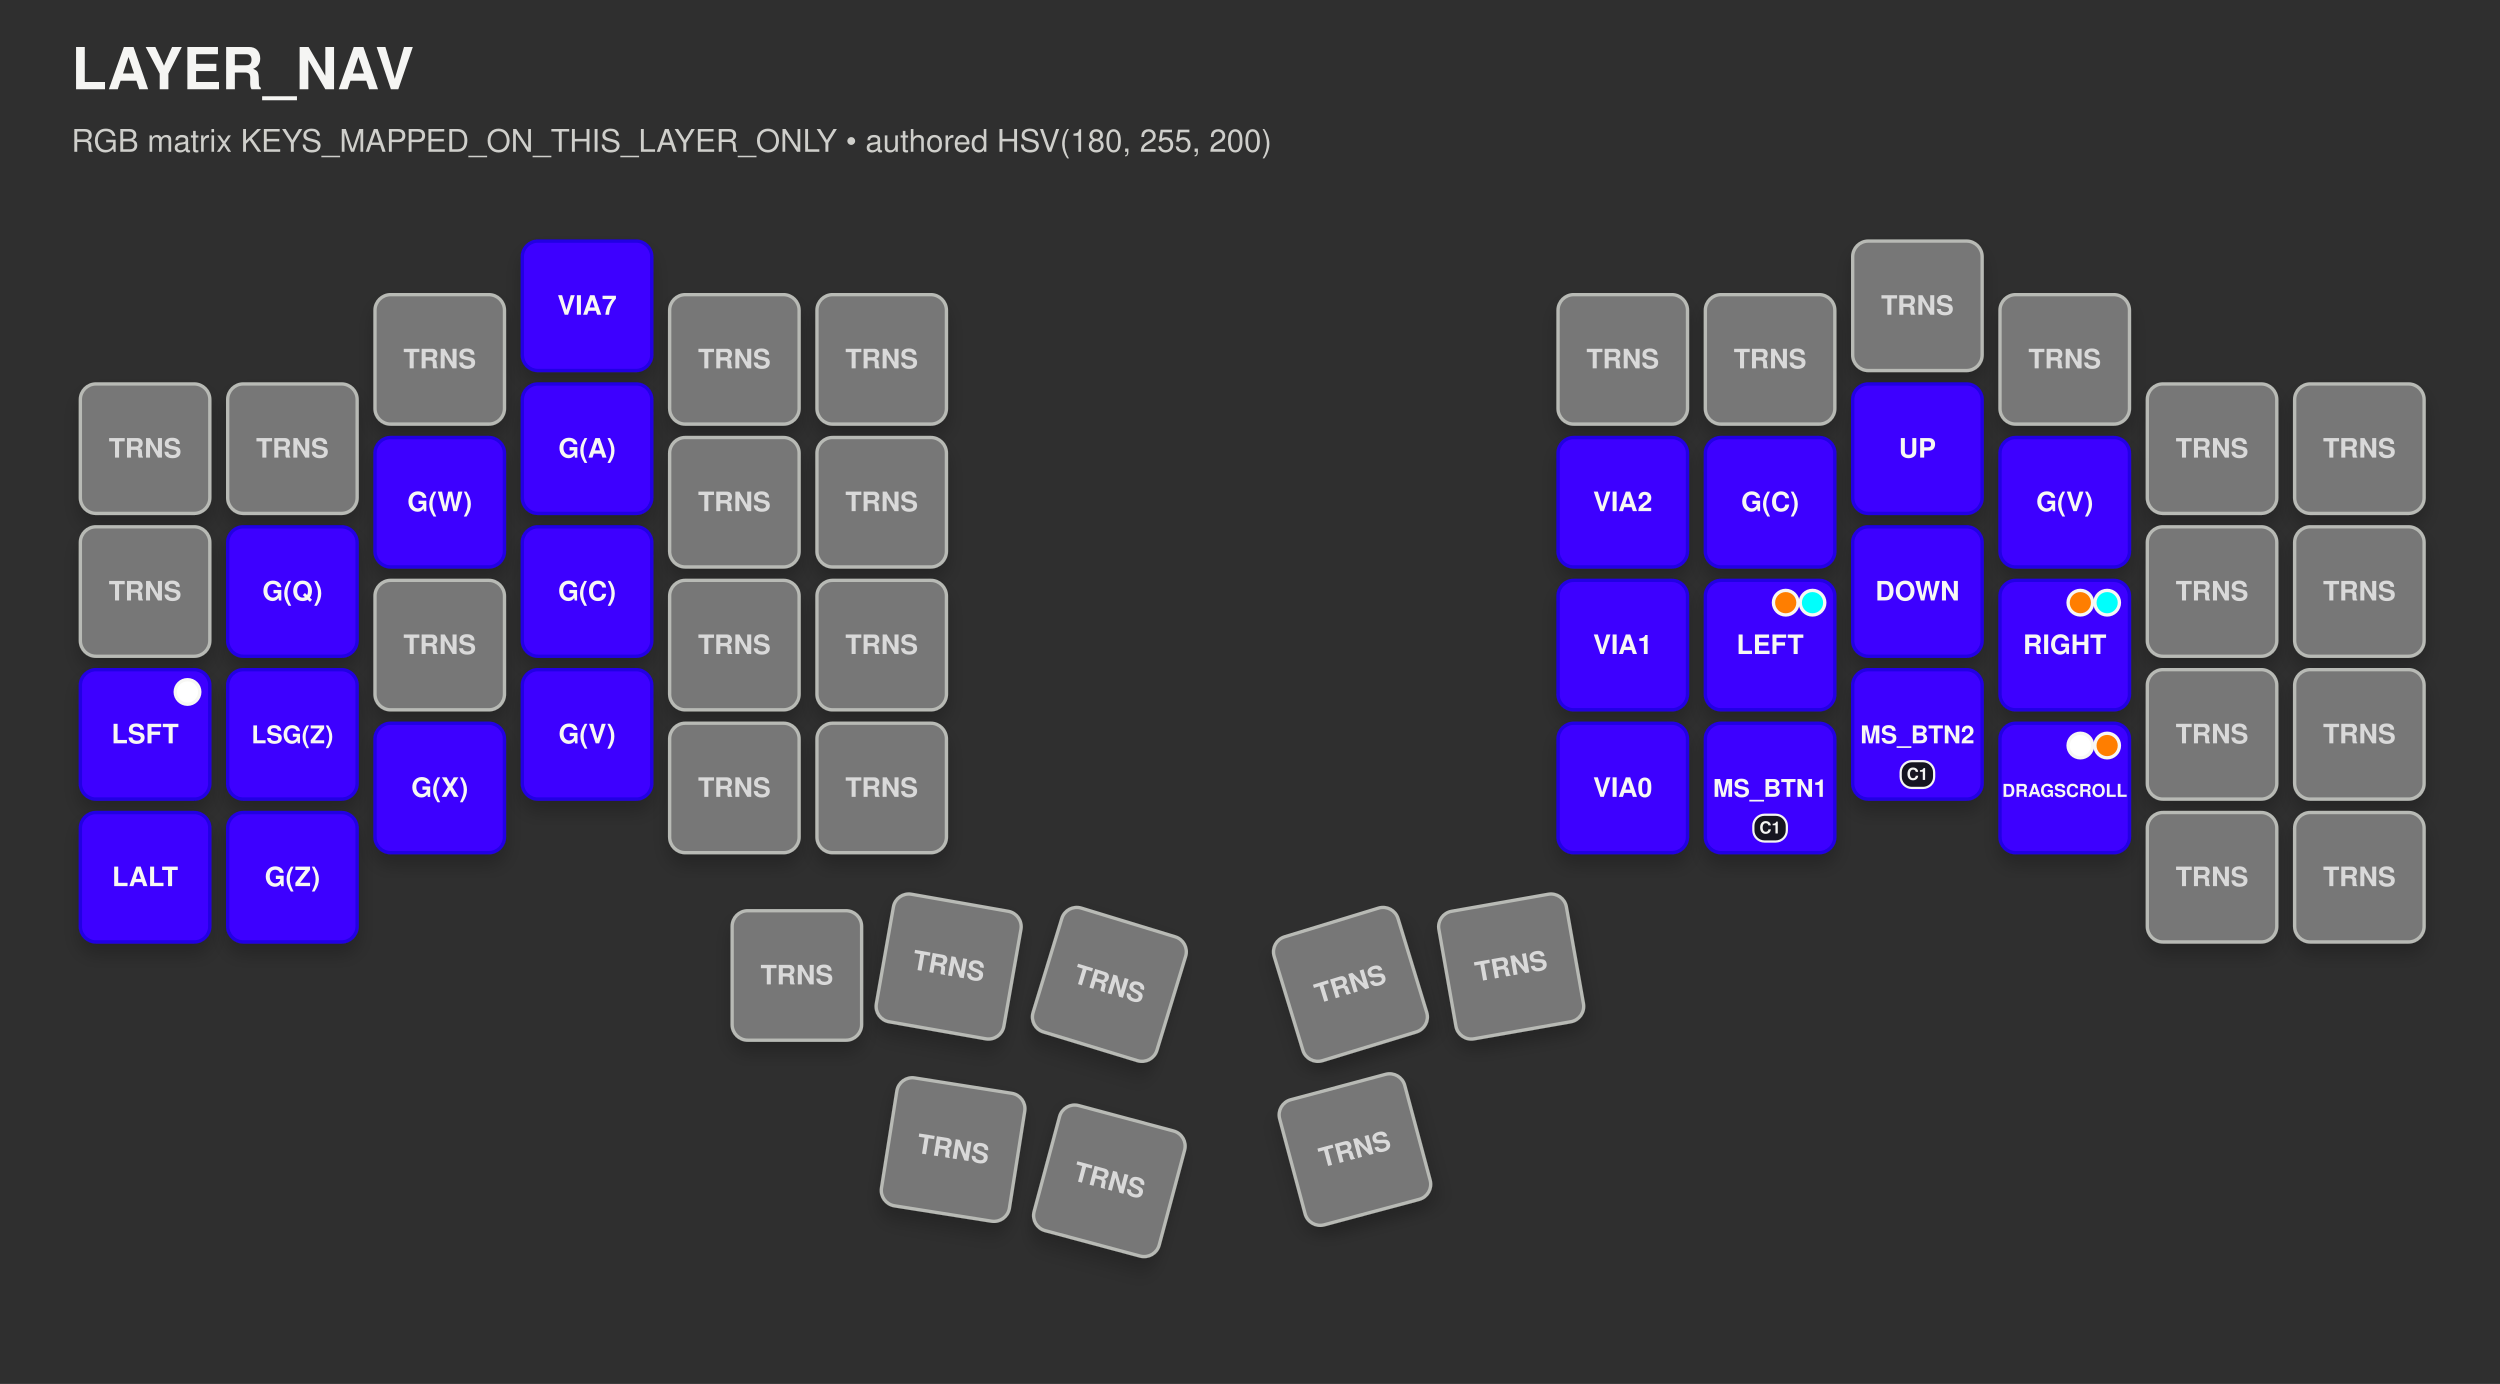
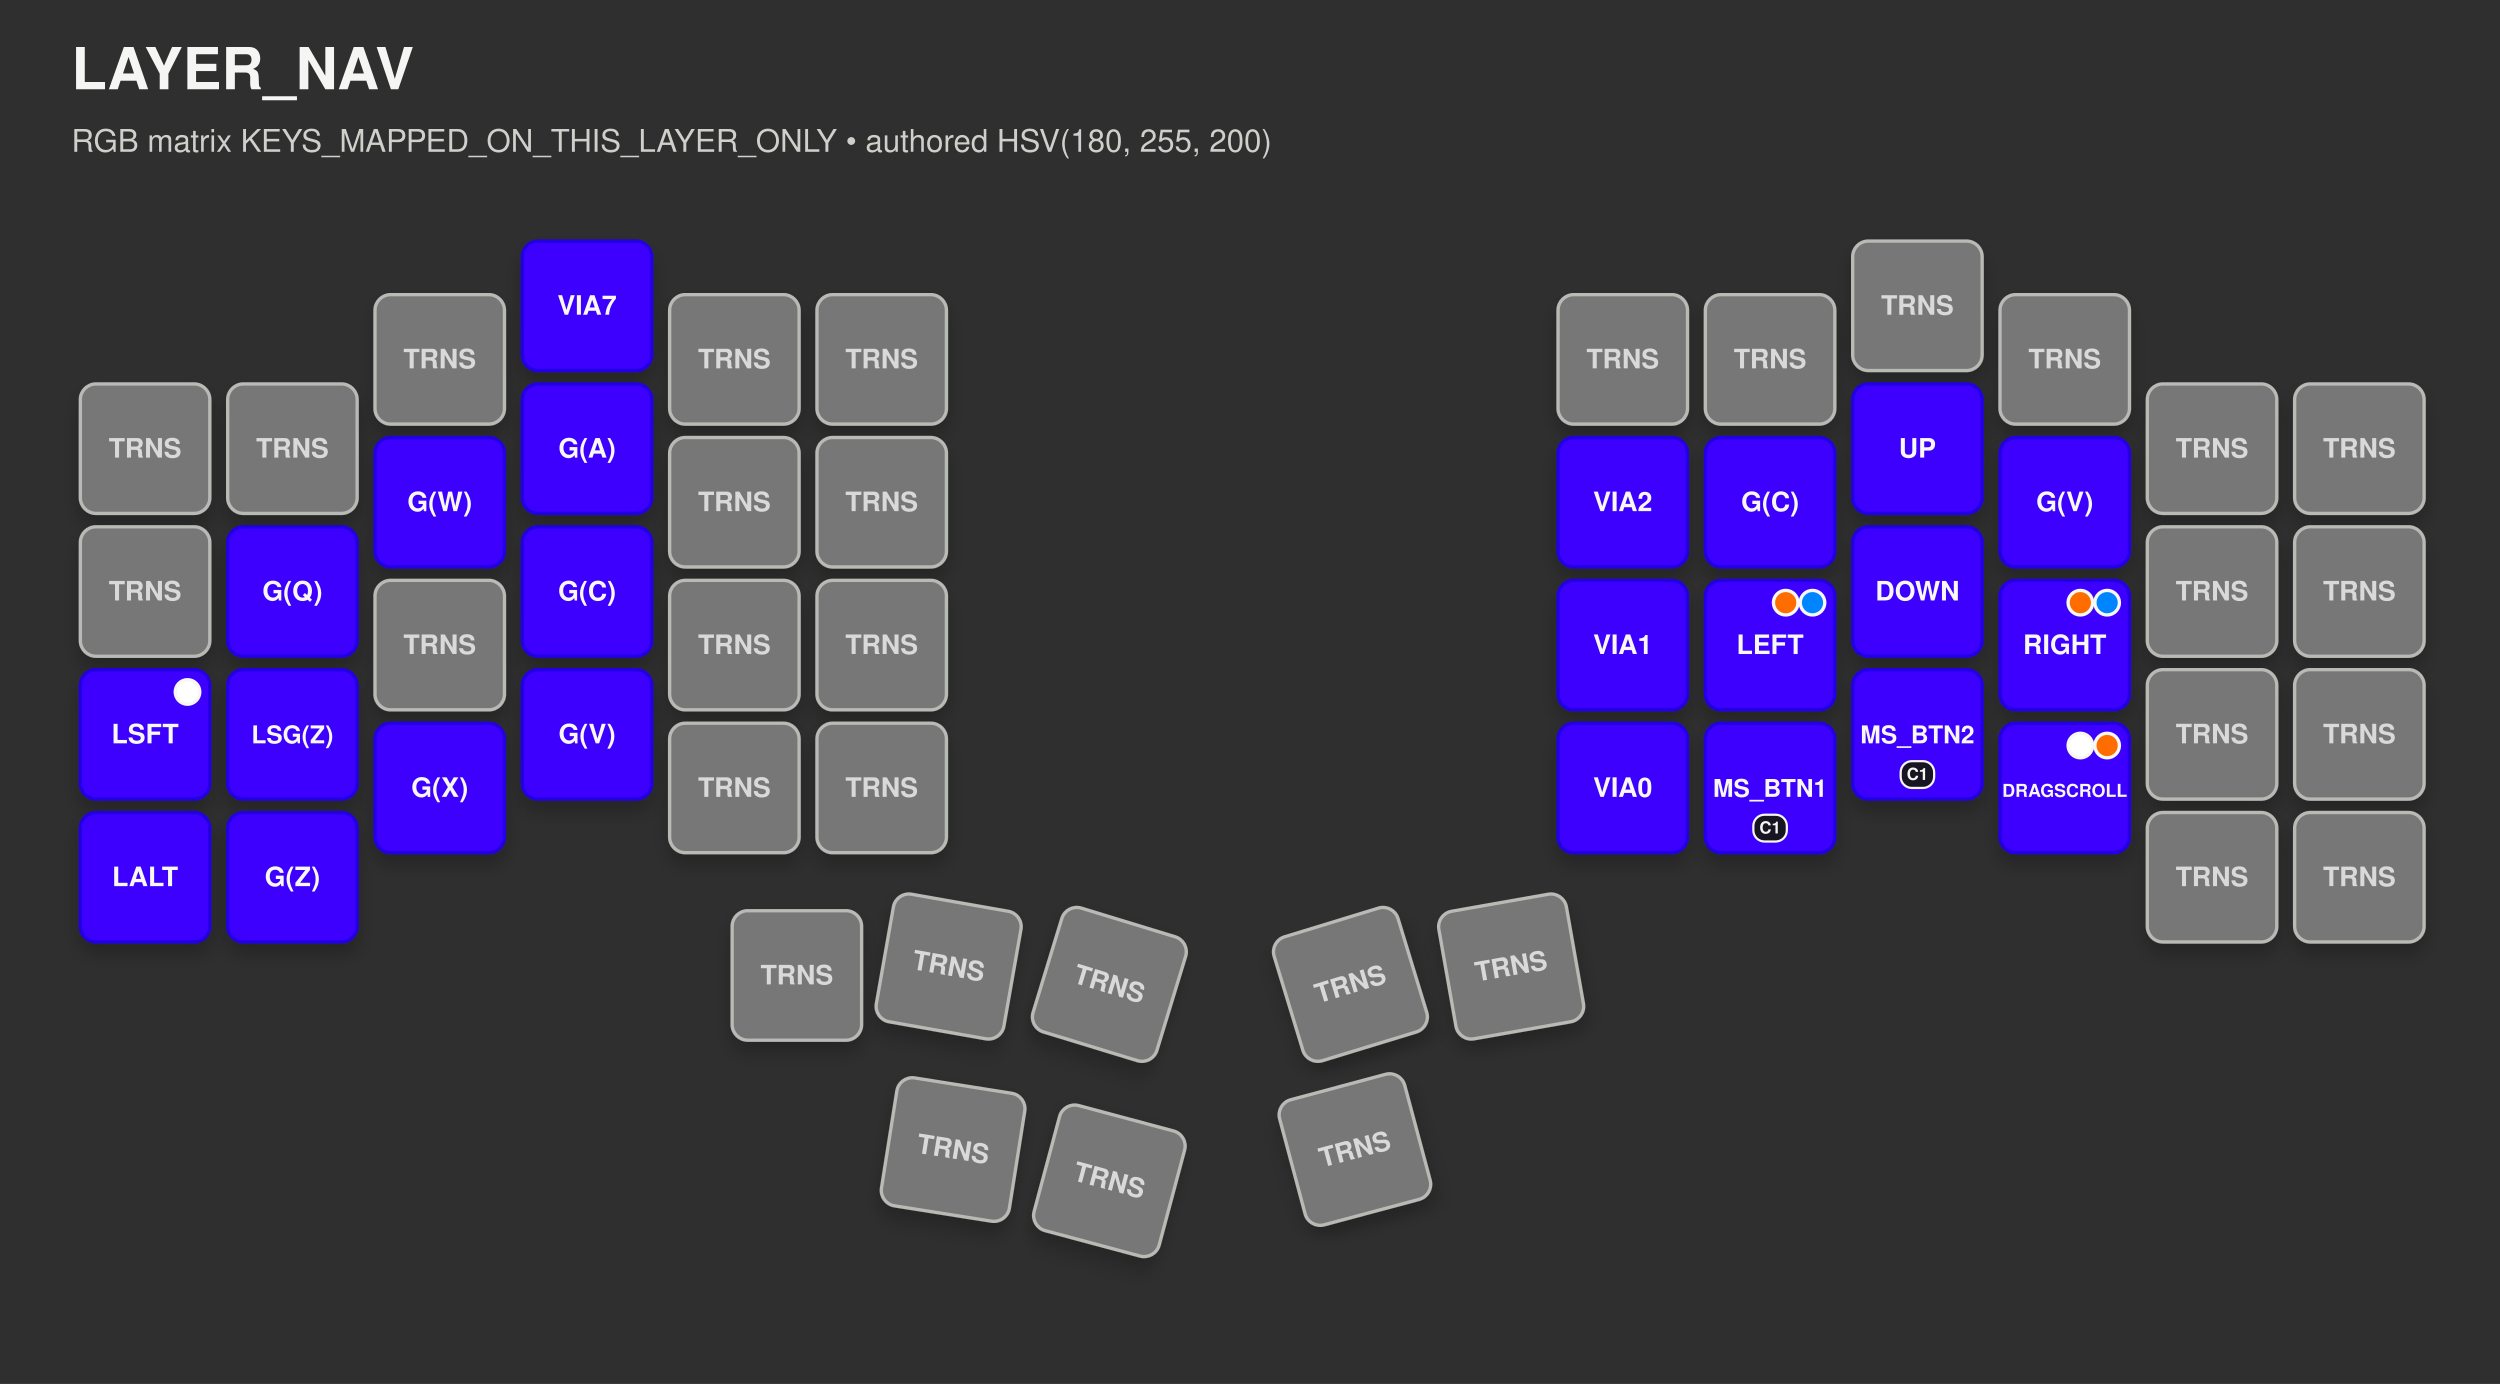
<svg xmlns="http://www.w3.org/2000/svg" width="1120" height="620" viewBox="0 0 1120 620" role="img" aria-labelledby="title desc">
  <defs>
    <filter id="shadow" x="-20%" y="-20%" width="140%" height="140%">
      <feDropShadow dx="0" dy="5" stdDeviation="4" flood-color="#000000" flood-opacity="0.22" />
    </filter>
  </defs>
  <rect width="1120" height="620" fill="#2f2f2f" />
  <text x="32" y="40" fill="#f5f5f3" font-size="26" font-family="Helvetica, Arial, sans-serif" font-weight="700">LAYER_NAV</text>
  <text x="32" y="68" fill="#cfcfcb" font-size="14" font-family="Helvetica, Arial, sans-serif">RGB matrix KEYS_MAPPED_ON_THIS_LAYER_ONLY • authored HSV(180, 255, 200)</text>
  <g transform="rotate(0 65.0 201.0)">
    <rect x="36.0" y="172.0" width="58" height="58" rx="7" fill="#777777" stroke="#b8bab5" stroke-width="1.5" filter="url(#shadow)" />
    <text x="65.0" y="205.0" fill="#ffffff" fill-opacity="0.72" font-size="12" text-anchor="middle" font-family="Helvetica, Arial, sans-serif" font-weight="600">TRNS</text>
  </g>
  <g transform="rotate(0 131.0 201.0)">
    <rect x="102.0" y="172.0" width="58" height="58" rx="7" fill="#777777" stroke="#b8bab5" stroke-width="1.5" filter="url(#shadow)" />
    <text x="131.0" y="205.0" fill="#ffffff" fill-opacity="0.72" font-size="12" text-anchor="middle" font-family="Helvetica, Arial, sans-serif" font-weight="600">TRNS</text>
  </g>
  <g transform="rotate(0 197.0 161.0)">
    <rect x="168.0" y="132.0" width="58" height="58" rx="7" fill="#777777" stroke="#b8bab5" stroke-width="1.5" filter="url(#shadow)" />
    <text x="197.0" y="165.0" fill="#ffffff" fill-opacity="0.72" font-size="12" text-anchor="middle" font-family="Helvetica, Arial, sans-serif" font-weight="600">TRNS</text>
  </g>
  <g transform="rotate(0 263.0 137.0)">
    <rect x="234.0" y="108.0" width="58" height="58" rx="7" fill="#3c00ff" stroke="#2000e3" stroke-width="1.5" filter="url(#shadow)" />
    <text x="263.0" y="141.0" fill="#f7f7f4" fill-opacity="1.0" font-size="12" text-anchor="middle" font-family="Helvetica, Arial, sans-serif" font-weight="600">VIA7</text>
  </g>
  <g transform="rotate(0 329.0 161.0)">
    <rect x="300.0" y="132.0" width="58" height="58" rx="7" fill="#777777" stroke="#b8bab5" stroke-width="1.5" filter="url(#shadow)" />
    <text x="329.0" y="165.0" fill="#ffffff" fill-opacity="0.72" font-size="12" text-anchor="middle" font-family="Helvetica, Arial, sans-serif" font-weight="600">TRNS</text>
  </g>
  <g transform="rotate(0 395.0 161.0)">
    <rect x="366.0" y="132.0" width="58" height="58" rx="7" fill="#777777" stroke="#b8bab5" stroke-width="1.5" filter="url(#shadow)" />
    <text x="395.0" y="165.0" fill="#ffffff" fill-opacity="0.72" font-size="12" text-anchor="middle" font-family="Helvetica, Arial, sans-serif" font-weight="600">TRNS</text>
  </g>
  <g transform="rotate(0 727.0 161.0)">
    <rect x="698.0" y="132.0" width="58" height="58" rx="7" fill="#777777" stroke="#b8bab5" stroke-width="1.5" filter="url(#shadow)" />
    <text x="727.0" y="165.0" fill="#ffffff" fill-opacity="0.72" font-size="12" text-anchor="middle" font-family="Helvetica, Arial, sans-serif" font-weight="600">TRNS</text>
  </g>
  <g transform="rotate(0 793.0 161.0)">
    <rect x="764.0" y="132.0" width="58" height="58" rx="7" fill="#777777" stroke="#b8bab5" stroke-width="1.5" filter="url(#shadow)" />
    <text x="793.0" y="165.0" fill="#ffffff" fill-opacity="0.72" font-size="12" text-anchor="middle" font-family="Helvetica, Arial, sans-serif" font-weight="600">TRNS</text>
  </g>
  <g transform="rotate(0 859.0 137.0)">
    <rect x="830.0" y="108.0" width="58" height="58" rx="7" fill="#777777" stroke="#b8bab5" stroke-width="1.5" filter="url(#shadow)" />
    <text x="859.0" y="141.0" fill="#ffffff" fill-opacity="0.72" font-size="12" text-anchor="middle" font-family="Helvetica, Arial, sans-serif" font-weight="600">TRNS</text>
  </g>
  <g transform="rotate(0 925.0 161.0)">
    <rect x="896.0" y="132.0" width="58" height="58" rx="7" fill="#777777" stroke="#b8bab5" stroke-width="1.5" filter="url(#shadow)" />
    <text x="925.0" y="165.0" fill="#ffffff" fill-opacity="0.72" font-size="12" text-anchor="middle" font-family="Helvetica, Arial, sans-serif" font-weight="600">TRNS</text>
  </g>
  <g transform="rotate(0 991.0 201.0)">
    <rect x="962.0" y="172.0" width="58" height="58" rx="7" fill="#777777" stroke="#b8bab5" stroke-width="1.5" filter="url(#shadow)" />
    <text x="991.0" y="205.0" fill="#ffffff" fill-opacity="0.72" font-size="12" text-anchor="middle" font-family="Helvetica, Arial, sans-serif" font-weight="600">TRNS</text>
  </g>
  <g transform="rotate(0 1057.0 201.0)">
    <rect x="1028.0" y="172.0" width="58" height="58" rx="7" fill="#777777" stroke="#b8bab5" stroke-width="1.5" filter="url(#shadow)" />
    <text x="1057.0" y="205.0" fill="#ffffff" fill-opacity="0.72" font-size="12" text-anchor="middle" font-family="Helvetica, Arial, sans-serif" font-weight="600">TRNS</text>
  </g>
  <g transform="rotate(0 65.0 265.0)">
    <rect x="36.0" y="236.0" width="58" height="58" rx="7" fill="#777777" stroke="#b8bab5" stroke-width="1.5" filter="url(#shadow)" />
    <text x="65.0" y="269.0" fill="#ffffff" fill-opacity="0.72" font-size="12" text-anchor="middle" font-family="Helvetica, Arial, sans-serif" font-weight="600">TRNS</text>
  </g>
  <g transform="rotate(0 131.0 265.0)">
    <rect x="102.0" y="236.0" width="58" height="58" rx="7" fill="#3c00ff" stroke="#2000e3" stroke-width="1.5" filter="url(#shadow)" />
    <text x="131.0" y="269.0" fill="#f7f7f4" fill-opacity="1.0" font-size="12" text-anchor="middle" font-family="Helvetica, Arial, sans-serif" font-weight="600">G(Q)</text>
  </g>
  <g transform="rotate(0 197.0 225.0)">
    <rect x="168.0" y="196.0" width="58" height="58" rx="7" fill="#3c00ff" stroke="#2000e3" stroke-width="1.5" filter="url(#shadow)" />
    <text x="197.0" y="229.0" fill="#f7f7f4" fill-opacity="1.0" font-size="12" text-anchor="middle" font-family="Helvetica, Arial, sans-serif" font-weight="600">G(W)</text>
  </g>
  <g transform="rotate(0 263.0 201.0)">
    <rect x="234.0" y="172.0" width="58" height="58" rx="7" fill="#3c00ff" stroke="#2000e3" stroke-width="1.5" filter="url(#shadow)" />
    <text x="263.0" y="205.0" fill="#f7f7f4" fill-opacity="1.0" font-size="12" text-anchor="middle" font-family="Helvetica, Arial, sans-serif" font-weight="600">G(A)</text>
  </g>
  <g transform="rotate(0 329.0 225.0)">
    <rect x="300.0" y="196.0" width="58" height="58" rx="7" fill="#777777" stroke="#b8bab5" stroke-width="1.5" filter="url(#shadow)" />
    <text x="329.0" y="229.0" fill="#ffffff" fill-opacity="0.72" font-size="12" text-anchor="middle" font-family="Helvetica, Arial, sans-serif" font-weight="600">TRNS</text>
  </g>
  <g transform="rotate(0 395.0 225.0)">
    <rect x="366.0" y="196.0" width="58" height="58" rx="7" fill="#777777" stroke="#b8bab5" stroke-width="1.5" filter="url(#shadow)" />
    <text x="395.0" y="229.0" fill="#ffffff" fill-opacity="0.72" font-size="12" text-anchor="middle" font-family="Helvetica, Arial, sans-serif" font-weight="600">TRNS</text>
  </g>
  <g transform="rotate(0 727.0 225.0)">
    <rect x="698.0" y="196.0" width="58" height="58" rx="7" fill="#3c00ff" stroke="#2000e3" stroke-width="1.5" filter="url(#shadow)" />
    <text x="727.0" y="229.0" fill="#f7f7f4" fill-opacity="1.0" font-size="12" text-anchor="middle" font-family="Helvetica, Arial, sans-serif" font-weight="600">VIA2</text>
  </g>
  <g transform="rotate(0 793.0 225.0)">
    <rect x="764.0" y="196.0" width="58" height="58" rx="7" fill="#3c00ff" stroke="#2000e3" stroke-width="1.5" filter="url(#shadow)" />
    <text x="793.0" y="229.0" fill="#f7f7f4" fill-opacity="1.0" font-size="12" text-anchor="middle" font-family="Helvetica, Arial, sans-serif" font-weight="600">G(C)</text>
  </g>
  <g transform="rotate(0 859.0 201.0)">
    <rect x="830.0" y="172.0" width="58" height="58" rx="7" fill="#3c00ff" stroke="#2000e3" stroke-width="1.5" filter="url(#shadow)" />
    <text x="859.0" y="205.0" fill="#f7f7f4" fill-opacity="1.0" font-size="12" text-anchor="middle" font-family="Helvetica, Arial, sans-serif" font-weight="600">UP</text>
  </g>
  <g transform="rotate(0 925.0 225.0)">
    <rect x="896.0" y="196.0" width="58" height="58" rx="7" fill="#3c00ff" stroke="#2000e3" stroke-width="1.5" filter="url(#shadow)" />
    <text x="925.0" y="229.0" fill="#f7f7f4" fill-opacity="1.0" font-size="12" text-anchor="middle" font-family="Helvetica, Arial, sans-serif" font-weight="600">G(V)</text>
  </g>
  <g transform="rotate(0 991.0 265.0)">
    <rect x="962.0" y="236.0" width="58" height="58" rx="7" fill="#777777" stroke="#b8bab5" stroke-width="1.5" filter="url(#shadow)" />
    <text x="991.0" y="269.0" fill="#ffffff" fill-opacity="0.72" font-size="12" text-anchor="middle" font-family="Helvetica, Arial, sans-serif" font-weight="600">TRNS</text>
  </g>
  <g transform="rotate(0 1057.0 265.0)">
    <rect x="1028.0" y="236.0" width="58" height="58" rx="7" fill="#777777" stroke="#b8bab5" stroke-width="1.5" filter="url(#shadow)" />
    <text x="1057.0" y="269.0" fill="#ffffff" fill-opacity="0.72" font-size="12" text-anchor="middle" font-family="Helvetica, Arial, sans-serif" font-weight="600">TRNS</text>
  </g>
  <g transform="rotate(0 65.0 329.0)">
    <rect x="36.0" y="300.0" width="58" height="58" rx="7" fill="#3c00ff" stroke="#2000e3" stroke-width="1.5" filter="url(#shadow)" />
    <text x="65.0" y="333.0" fill="#f7f7f4" fill-opacity="1.0" font-size="12" text-anchor="middle" font-family="Helvetica, Arial, sans-serif" font-weight="600">LSFT</text>
    <circle cx="84.0" cy="310.0" r="5.5" fill="#ffffff" stroke="#f7f7f4" stroke-width="1.5" />
  </g>
  <g transform="rotate(0 131.0 329.0)">
    <rect x="102.0" y="300.0" width="58" height="58" rx="7" fill="#3c00ff" stroke="#2000e3" stroke-width="1.5" filter="url(#shadow)" />
    <text x="131.0" y="333.0" fill="#f7f7f4" fill-opacity="1.0" font-size="11" text-anchor="middle" font-family="Helvetica, Arial, sans-serif" font-weight="600">LSG(Z)</text>
  </g>
  <g transform="rotate(0 197.0 289.0)">
    <rect x="168.0" y="260.0" width="58" height="58" rx="7" fill="#777777" stroke="#b8bab5" stroke-width="1.5" filter="url(#shadow)" />
    <text x="197.0" y="293.0" fill="#ffffff" fill-opacity="0.72" font-size="12" text-anchor="middle" font-family="Helvetica, Arial, sans-serif" font-weight="600">TRNS</text>
  </g>
  <g transform="rotate(0 263.0 265.0)">
    <rect x="234.0" y="236.0" width="58" height="58" rx="7" fill="#3c00ff" stroke="#2000e3" stroke-width="1.5" filter="url(#shadow)" />
    <text x="263.0" y="269.0" fill="#f7f7f4" fill-opacity="1.0" font-size="12" text-anchor="middle" font-family="Helvetica, Arial, sans-serif" font-weight="600">G(C)</text>
  </g>
  <g transform="rotate(0 329.0 289.0)">
    <rect x="300.0" y="260.0" width="58" height="58" rx="7" fill="#777777" stroke="#b8bab5" stroke-width="1.5" filter="url(#shadow)" />
    <text x="329.0" y="293.0" fill="#ffffff" fill-opacity="0.72" font-size="12" text-anchor="middle" font-family="Helvetica, Arial, sans-serif" font-weight="600">TRNS</text>
  </g>
  <g transform="rotate(0 395.0 289.0)">
    <rect x="366.0" y="260.0" width="58" height="58" rx="7" fill="#777777" stroke="#b8bab5" stroke-width="1.5" filter="url(#shadow)" />
    <text x="395.0" y="293.0" fill="#ffffff" fill-opacity="0.72" font-size="12" text-anchor="middle" font-family="Helvetica, Arial, sans-serif" font-weight="600">TRNS</text>
  </g>
  <g transform="rotate(0 727.0 289.0)">
    <rect x="698.0" y="260.0" width="58" height="58" rx="7" fill="#3c00ff" stroke="#2000e3" stroke-width="1.5" filter="url(#shadow)" />
    <text x="727.0" y="293.0" fill="#f7f7f4" fill-opacity="1.0" font-size="12" text-anchor="middle" font-family="Helvetica, Arial, sans-serif" font-weight="600">VIA1</text>
  </g>
  <g transform="rotate(0 793.0 289.0)">
    <rect x="764.0" y="260.0" width="58" height="58" rx="7" fill="#3c00ff" stroke="#2000e3" stroke-width="1.5" filter="url(#shadow)" />
    <text x="793.0" y="293.0" fill="#f7f7f4" fill-opacity="1.0" font-size="12" text-anchor="middle" font-family="Helvetica, Arial, sans-serif" font-weight="600">LEFT</text>
-     <circle cx="800.0" cy="270.0" r="5.5" fill="#ff7e00" stroke="#f7f7f4" stroke-width="1.5" />
-     <circle cx="812.0" cy="270.0" r="5.5" fill="#00fffc" stroke="#f7f7f4" stroke-width="1.5" />
+     <circle cx="800.0" cy="270.0" r="5.5" fill="#ff6c00" stroke="#f7f7f4" stroke-width="1.5" />
+     <circle cx="812.0" cy="270.0" r="5.5" fill="#0084ff" stroke="#f7f7f4" stroke-width="1.5" />
  </g>
  <g transform="rotate(0 859.0 265.0)">
    <rect x="830.0" y="236.0" width="58" height="58" rx="7" fill="#3c00ff" stroke="#2000e3" stroke-width="1.5" filter="url(#shadow)" />
    <text x="859.0" y="269.0" fill="#f7f7f4" fill-opacity="1.0" font-size="12" text-anchor="middle" font-family="Helvetica, Arial, sans-serif" font-weight="600">DOWN</text>
  </g>
  <g transform="rotate(0 925.0 289.0)">
    <rect x="896.0" y="260.0" width="58" height="58" rx="7" fill="#3c00ff" stroke="#2000e3" stroke-width="1.5" filter="url(#shadow)" />
    <text x="925.0" y="293.0" fill="#f7f7f4" fill-opacity="1.0" font-size="12" text-anchor="middle" font-family="Helvetica, Arial, sans-serif" font-weight="600">RIGHT</text>
-     <circle cx="932.0" cy="270.0" r="5.5" fill="#ff7e00" stroke="#f7f7f4" stroke-width="1.5" />
-     <circle cx="944.0" cy="270.0" r="5.5" fill="#00fffc" stroke="#f7f7f4" stroke-width="1.5" />
+     <circle cx="932.0" cy="270.0" r="5.5" fill="#ff6c00" stroke="#f7f7f4" stroke-width="1.5" />
+     <circle cx="944.0" cy="270.0" r="5.5" fill="#0084ff" stroke="#f7f7f4" stroke-width="1.5" />
  </g>
  <g transform="rotate(0 991.0 329.0)">
    <rect x="962.0" y="300.0" width="58" height="58" rx="7" fill="#777777" stroke="#b8bab5" stroke-width="1.5" filter="url(#shadow)" />
    <text x="991.0" y="333.0" fill="#ffffff" fill-opacity="0.72" font-size="12" text-anchor="middle" font-family="Helvetica, Arial, sans-serif" font-weight="600">TRNS</text>
  </g>
  <g transform="rotate(0 1057.0 329.0)">
    <rect x="1028.0" y="300.0" width="58" height="58" rx="7" fill="#777777" stroke="#b8bab5" stroke-width="1.5" filter="url(#shadow)" />
    <text x="1057.0" y="333.0" fill="#ffffff" fill-opacity="0.72" font-size="12" text-anchor="middle" font-family="Helvetica, Arial, sans-serif" font-weight="600">TRNS</text>
  </g>
  <g transform="rotate(0 65.0 393.0)">
    <rect x="36.0" y="364.0" width="58" height="58" rx="7" fill="#3c00ff" stroke="#2000e3" stroke-width="1.5" filter="url(#shadow)" />
    <text x="65.0" y="397.0" fill="#f7f7f4" fill-opacity="1.0" font-size="12" text-anchor="middle" font-family="Helvetica, Arial, sans-serif" font-weight="600">LALT</text>
  </g>
  <g transform="rotate(0 131.0 393.0)">
    <rect x="102.0" y="364.0" width="58" height="58" rx="7" fill="#3c00ff" stroke="#2000e3" stroke-width="1.5" filter="url(#shadow)" />
    <text x="131.0" y="397.0" fill="#f7f7f4" fill-opacity="1.0" font-size="12" text-anchor="middle" font-family="Helvetica, Arial, sans-serif" font-weight="600">G(Z)</text>
  </g>
  <g transform="rotate(0 197.0 353.0)">
    <rect x="168.0" y="324.0" width="58" height="58" rx="7" fill="#3c00ff" stroke="#2000e3" stroke-width="1.5" filter="url(#shadow)" />
    <text x="197.0" y="357.0" fill="#f7f7f4" fill-opacity="1.0" font-size="12" text-anchor="middle" font-family="Helvetica, Arial, sans-serif" font-weight="600">G(X)</text>
  </g>
  <g transform="rotate(0 263.0 329.0)">
    <rect x="234.0" y="300.0" width="58" height="58" rx="7" fill="#3c00ff" stroke="#2000e3" stroke-width="1.5" filter="url(#shadow)" />
    <text x="263.0" y="333.0" fill="#f7f7f4" fill-opacity="1.0" font-size="12" text-anchor="middle" font-family="Helvetica, Arial, sans-serif" font-weight="600">G(V)</text>
  </g>
  <g transform="rotate(0 329.0 353.0)">
    <rect x="300.0" y="324.0" width="58" height="58" rx="7" fill="#777777" stroke="#b8bab5" stroke-width="1.5" filter="url(#shadow)" />
    <text x="329.0" y="357.0" fill="#ffffff" fill-opacity="0.72" font-size="12" text-anchor="middle" font-family="Helvetica, Arial, sans-serif" font-weight="600">TRNS</text>
  </g>
  <g transform="rotate(0 395.0 353.0)">
    <rect x="366.0" y="324.0" width="58" height="58" rx="7" fill="#777777" stroke="#b8bab5" stroke-width="1.5" filter="url(#shadow)" />
    <text x="395.0" y="357.0" fill="#ffffff" fill-opacity="0.72" font-size="12" text-anchor="middle" font-family="Helvetica, Arial, sans-serif" font-weight="600">TRNS</text>
  </g>
  <g transform="rotate(0 727.0 353.0)">
    <rect x="698.0" y="324.0" width="58" height="58" rx="7" fill="#3c00ff" stroke="#2000e3" stroke-width="1.5" filter="url(#shadow)" />
    <text x="727.0" y="357.0" fill="#f7f7f4" fill-opacity="1.0" font-size="12" text-anchor="middle" font-family="Helvetica, Arial, sans-serif" font-weight="600">VIA0</text>
  </g>
  <g transform="rotate(0 793.0 353.0)">
    <rect x="764.0" y="324.0" width="58" height="58" rx="7" fill="#3c00ff" stroke="#2000e3" stroke-width="1.5" filter="url(#shadow)" />
    <text x="793.0" y="357.0" fill="#f7f7f4" fill-opacity="1.0" font-size="11" text-anchor="middle" font-family="Helvetica, Arial, sans-serif" font-weight="600" textLength="42" lengthAdjust="spacingAndGlyphs">MS_BTN1</text>
    <rect x="785.5" y="365.0" width="15" height="12" rx="5" fill="#141714" fill-opacity="0.94" stroke="#f5f5f3" stroke-width="1" />
    <text x="793.0" y="373.4" fill="#f5f5f3" font-size="7.5" text-anchor="middle" font-family="Helvetica, Arial, sans-serif" font-weight="700">C1</text>
  </g>
  <g transform="rotate(0 859.0 329.0)">
    <rect x="830.0" y="300.0" width="58" height="58" rx="7" fill="#3c00ff" stroke="#2000e3" stroke-width="1.5" filter="url(#shadow)" />
    <text x="859.0" y="333.0" fill="#f7f7f4" fill-opacity="1.0" font-size="11" text-anchor="middle" font-family="Helvetica, Arial, sans-serif" font-weight="600" textLength="42" lengthAdjust="spacingAndGlyphs">MS_BTN2</text>
    <rect x="851.5" y="341.0" width="15" height="12" rx="5" fill="#141714" fill-opacity="0.94" stroke="#f5f5f3" stroke-width="1" />
    <text x="859.0" y="349.4" fill="#f5f5f3" font-size="7.5" text-anchor="middle" font-family="Helvetica, Arial, sans-serif" font-weight="700">C1</text>
  </g>
  <g transform="rotate(0 925.0 353.0)">
    <rect x="896.0" y="324.0" width="58" height="58" rx="7" fill="#3c00ff" stroke="#2000e3" stroke-width="1.5" filter="url(#shadow)" />
    <text x="925.0" y="357.0" fill="#f7f7f4" fill-opacity="1.0" font-size="8" text-anchor="middle" font-family="Helvetica, Arial, sans-serif" font-weight="600" textLength="42" lengthAdjust="spacingAndGlyphs">DRAGSCROLL</text>
    <circle cx="932.0" cy="334.0" r="5.5" fill="#ffffff" stroke="#f7f7f4" stroke-width="1.5" />
-     <circle cx="944.0" cy="334.0" r="5.5" fill="#ff7e00" stroke="#f7f7f4" stroke-width="1.5" />
+     <circle cx="944.0" cy="334.0" r="5.5" fill="#ff6c00" stroke="#f7f7f4" stroke-width="1.5" />
  </g>
  <g transform="rotate(0 991.0 393.0)">
    <rect x="962.0" y="364.0" width="58" height="58" rx="7" fill="#777777" stroke="#b8bab5" stroke-width="1.5" filter="url(#shadow)" />
    <text x="991.0" y="397.0" fill="#ffffff" fill-opacity="0.72" font-size="12" text-anchor="middle" font-family="Helvetica, Arial, sans-serif" font-weight="600">TRNS</text>
  </g>
  <g transform="rotate(0 1057.0 393.0)">
    <rect x="1028.0" y="364.0" width="58" height="58" rx="7" fill="#777777" stroke="#b8bab5" stroke-width="1.5" filter="url(#shadow)" />
    <text x="1057.0" y="397.0" fill="#ffffff" fill-opacity="0.72" font-size="12" text-anchor="middle" font-family="Helvetica, Arial, sans-serif" font-weight="600">TRNS</text>
  </g>
  <g transform="rotate(0 357.0 437.0)">
    <rect x="328.0" y="408.0" width="58" height="58" rx="7" fill="#777777" stroke="#b8bab5" stroke-width="1.5" filter="url(#shadow)" />
    <text x="357.0" y="441.0" fill="#ffffff" fill-opacity="0.72" font-size="12" text-anchor="middle" font-family="Helvetica, Arial, sans-serif" font-weight="600">TRNS</text>
  </g>
  <g transform="rotate(10 425.0 433.0)">
    <rect x="396.0" y="404.0" width="58" height="58" rx="7" fill="#777777" stroke="#b8bab5" stroke-width="1.5" filter="url(#shadow)" />
    <text x="425.0" y="437.0" fill="#ffffff" fill-opacity="0.72" font-size="12" text-anchor="middle" font-family="Helvetica, Arial, sans-serif" font-weight="600">TRNS</text>
  </g>
  <g transform="rotate(17 497.0 441.0)">
    <rect x="468.0" y="412.0" width="58" height="58" rx="7" fill="#777777" stroke="#b8bab5" stroke-width="1.5" filter="url(#shadow)" />
    <text x="497.0" y="445.0" fill="#ffffff" fill-opacity="0.72" font-size="12" text-anchor="middle" font-family="Helvetica, Arial, sans-serif" font-weight="600">TRNS</text>
  </g>
  <g transform="rotate(-17 605.0 441.0)">
    <rect x="576.0" y="412.0" width="58" height="58" rx="7" fill="#777777" stroke="#b8bab5" stroke-width="1.5" filter="url(#shadow)" />
    <text x="605.0" y="445.0" fill="#ffffff" fill-opacity="0.72" font-size="12" text-anchor="middle" font-family="Helvetica, Arial, sans-serif" font-weight="600">TRNS</text>
  </g>
  <g transform="rotate(-10 677.0 433.0)">
    <rect x="648.0" y="404.0" width="58" height="58" rx="7" fill="#777777" stroke="#b8bab5" stroke-width="1.5" filter="url(#shadow)" />
    <text x="677.0" y="437.0" fill="#ffffff" fill-opacity="0.72" font-size="12" text-anchor="middle" font-family="Helvetica, Arial, sans-serif" font-weight="600">TRNS</text>
  </g>
  <g transform="rotate(9 427.0 515.0)">
    <rect x="398.0" y="486.0" width="58" height="58" rx="7" fill="#777777" stroke="#b8bab5" stroke-width="1.5" filter="url(#shadow)" />
    <text x="427.0" y="519.0" fill="#ffffff" fill-opacity="0.72" font-size="12" text-anchor="middle" font-family="Helvetica, Arial, sans-serif" font-weight="600">TRNS</text>
  </g>
  <g transform="rotate(15 497.0 529.0)">
    <rect x="468.0" y="500.0" width="58" height="58" rx="7" fill="#777777" stroke="#b8bab5" stroke-width="1.5" filter="url(#shadow)" />
    <text x="497.0" y="533.0" fill="#ffffff" fill-opacity="0.72" font-size="12" text-anchor="middle" font-family="Helvetica, Arial, sans-serif" font-weight="600">TRNS</text>
  </g>
  <g transform="rotate(-15 607.0 515.0)">
    <rect x="578.0" y="486.0" width="58" height="58" rx="7" fill="#777777" stroke="#b8bab5" stroke-width="1.5" filter="url(#shadow)" />
    <text x="607.0" y="519.0" fill="#ffffff" fill-opacity="0.72" font-size="12" text-anchor="middle" font-family="Helvetica, Arial, sans-serif" font-weight="600">TRNS</text>
  </g>
</svg>
